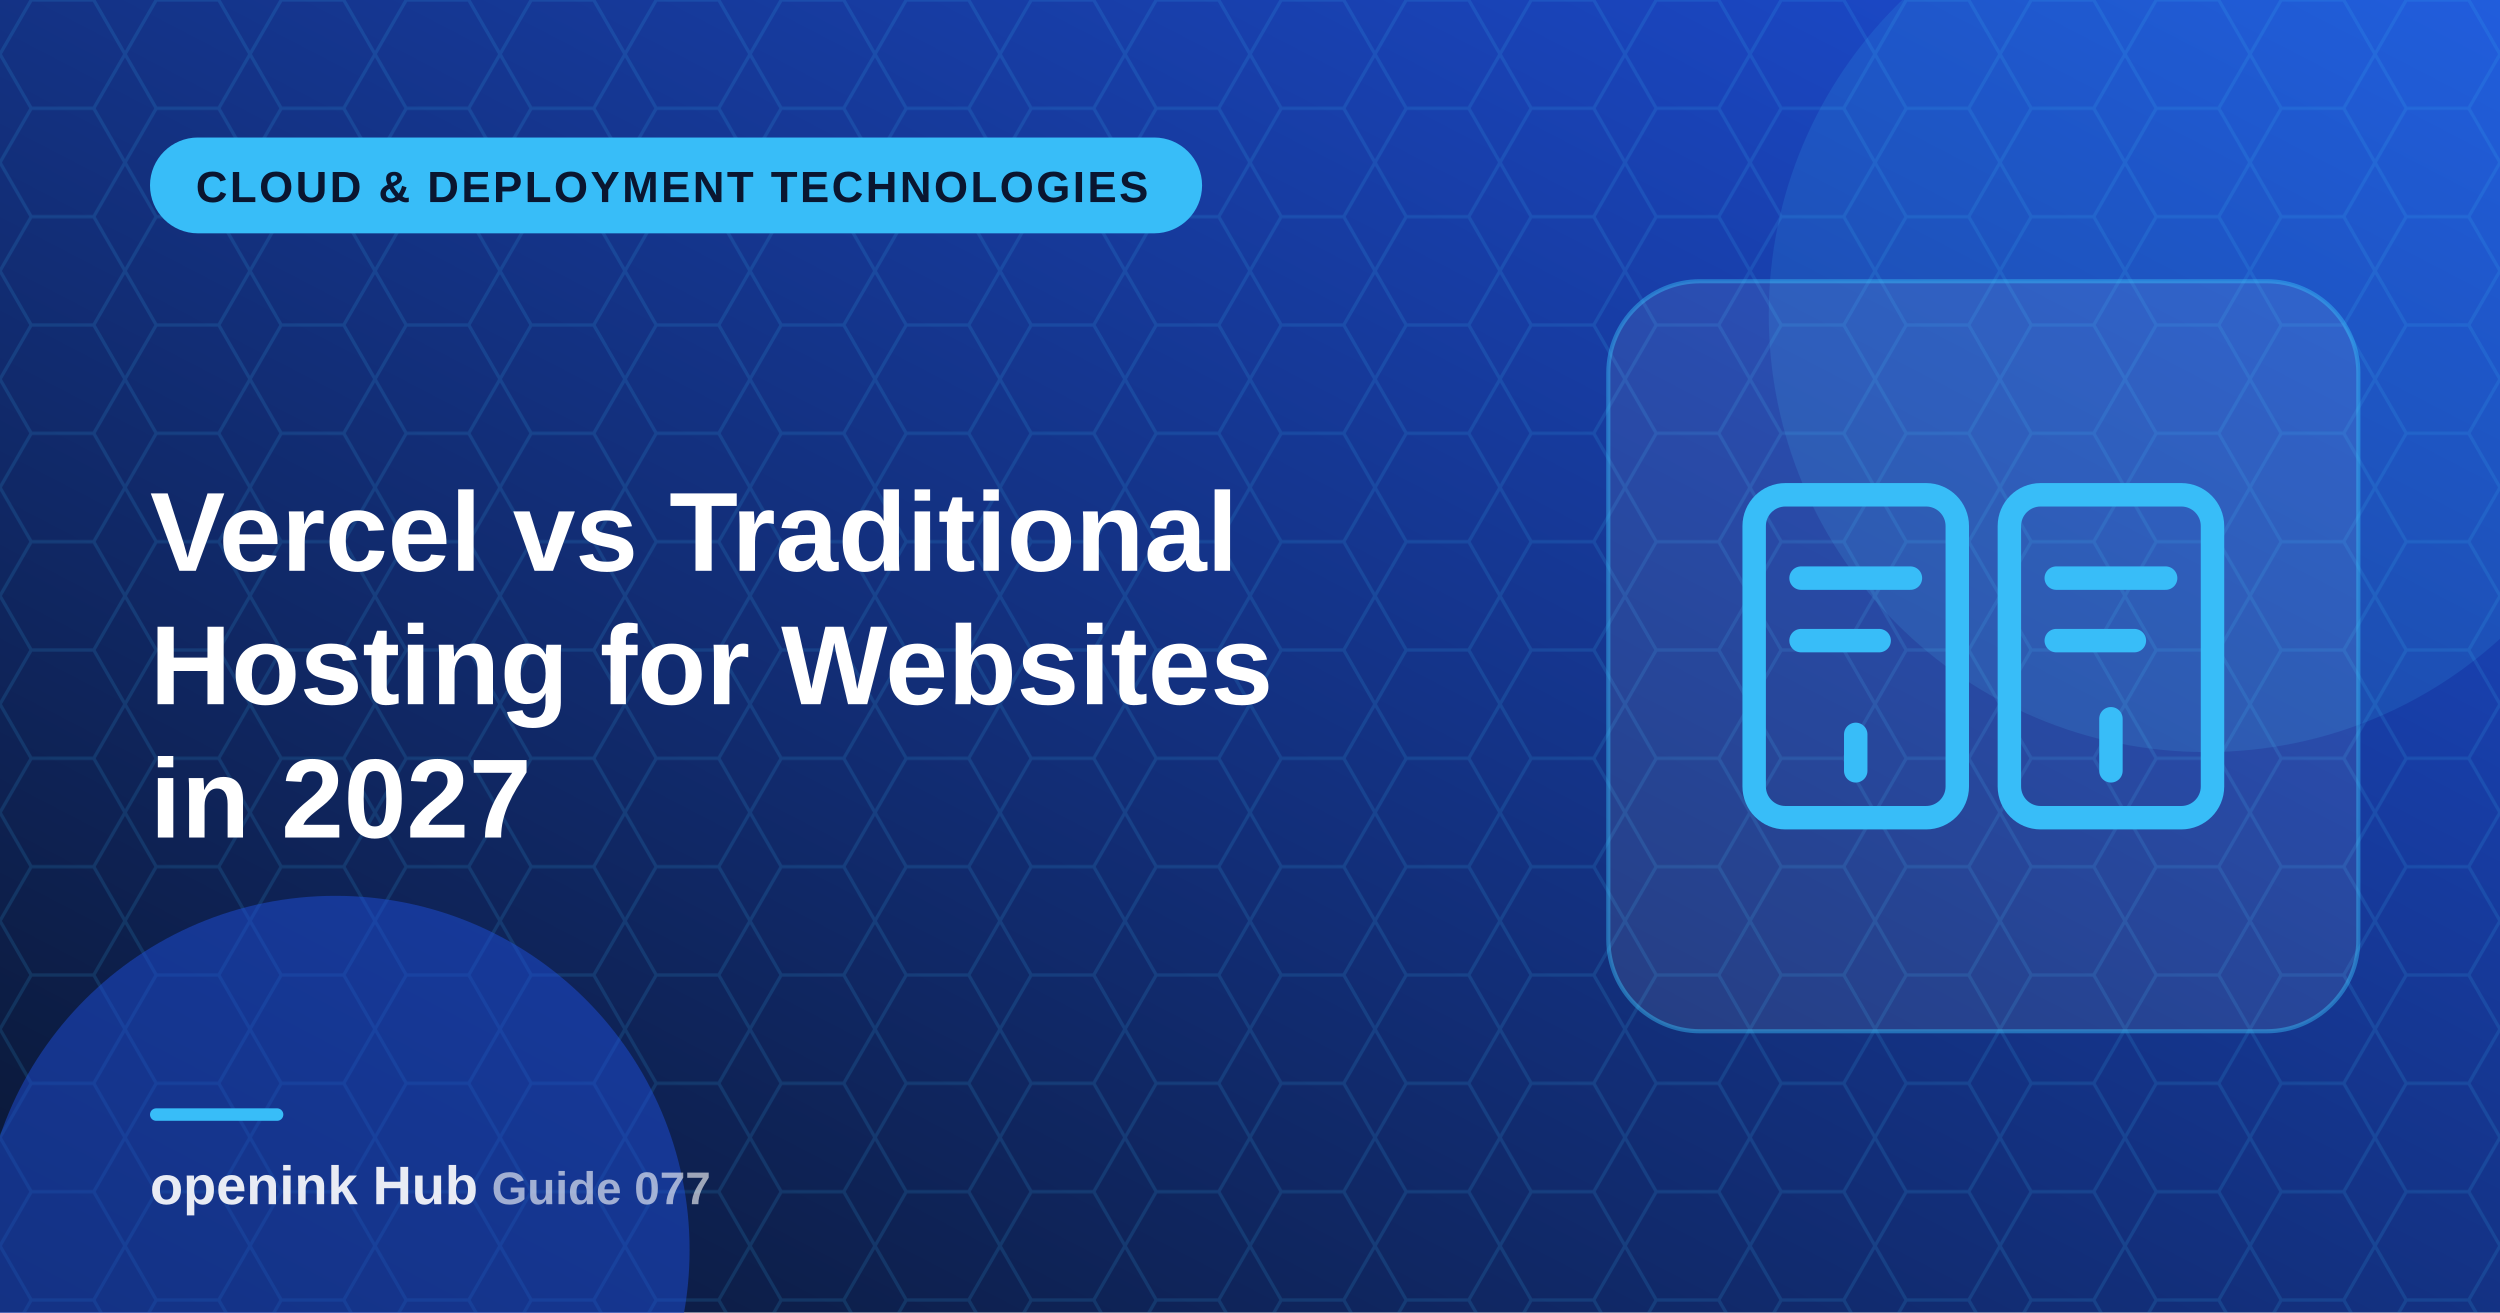
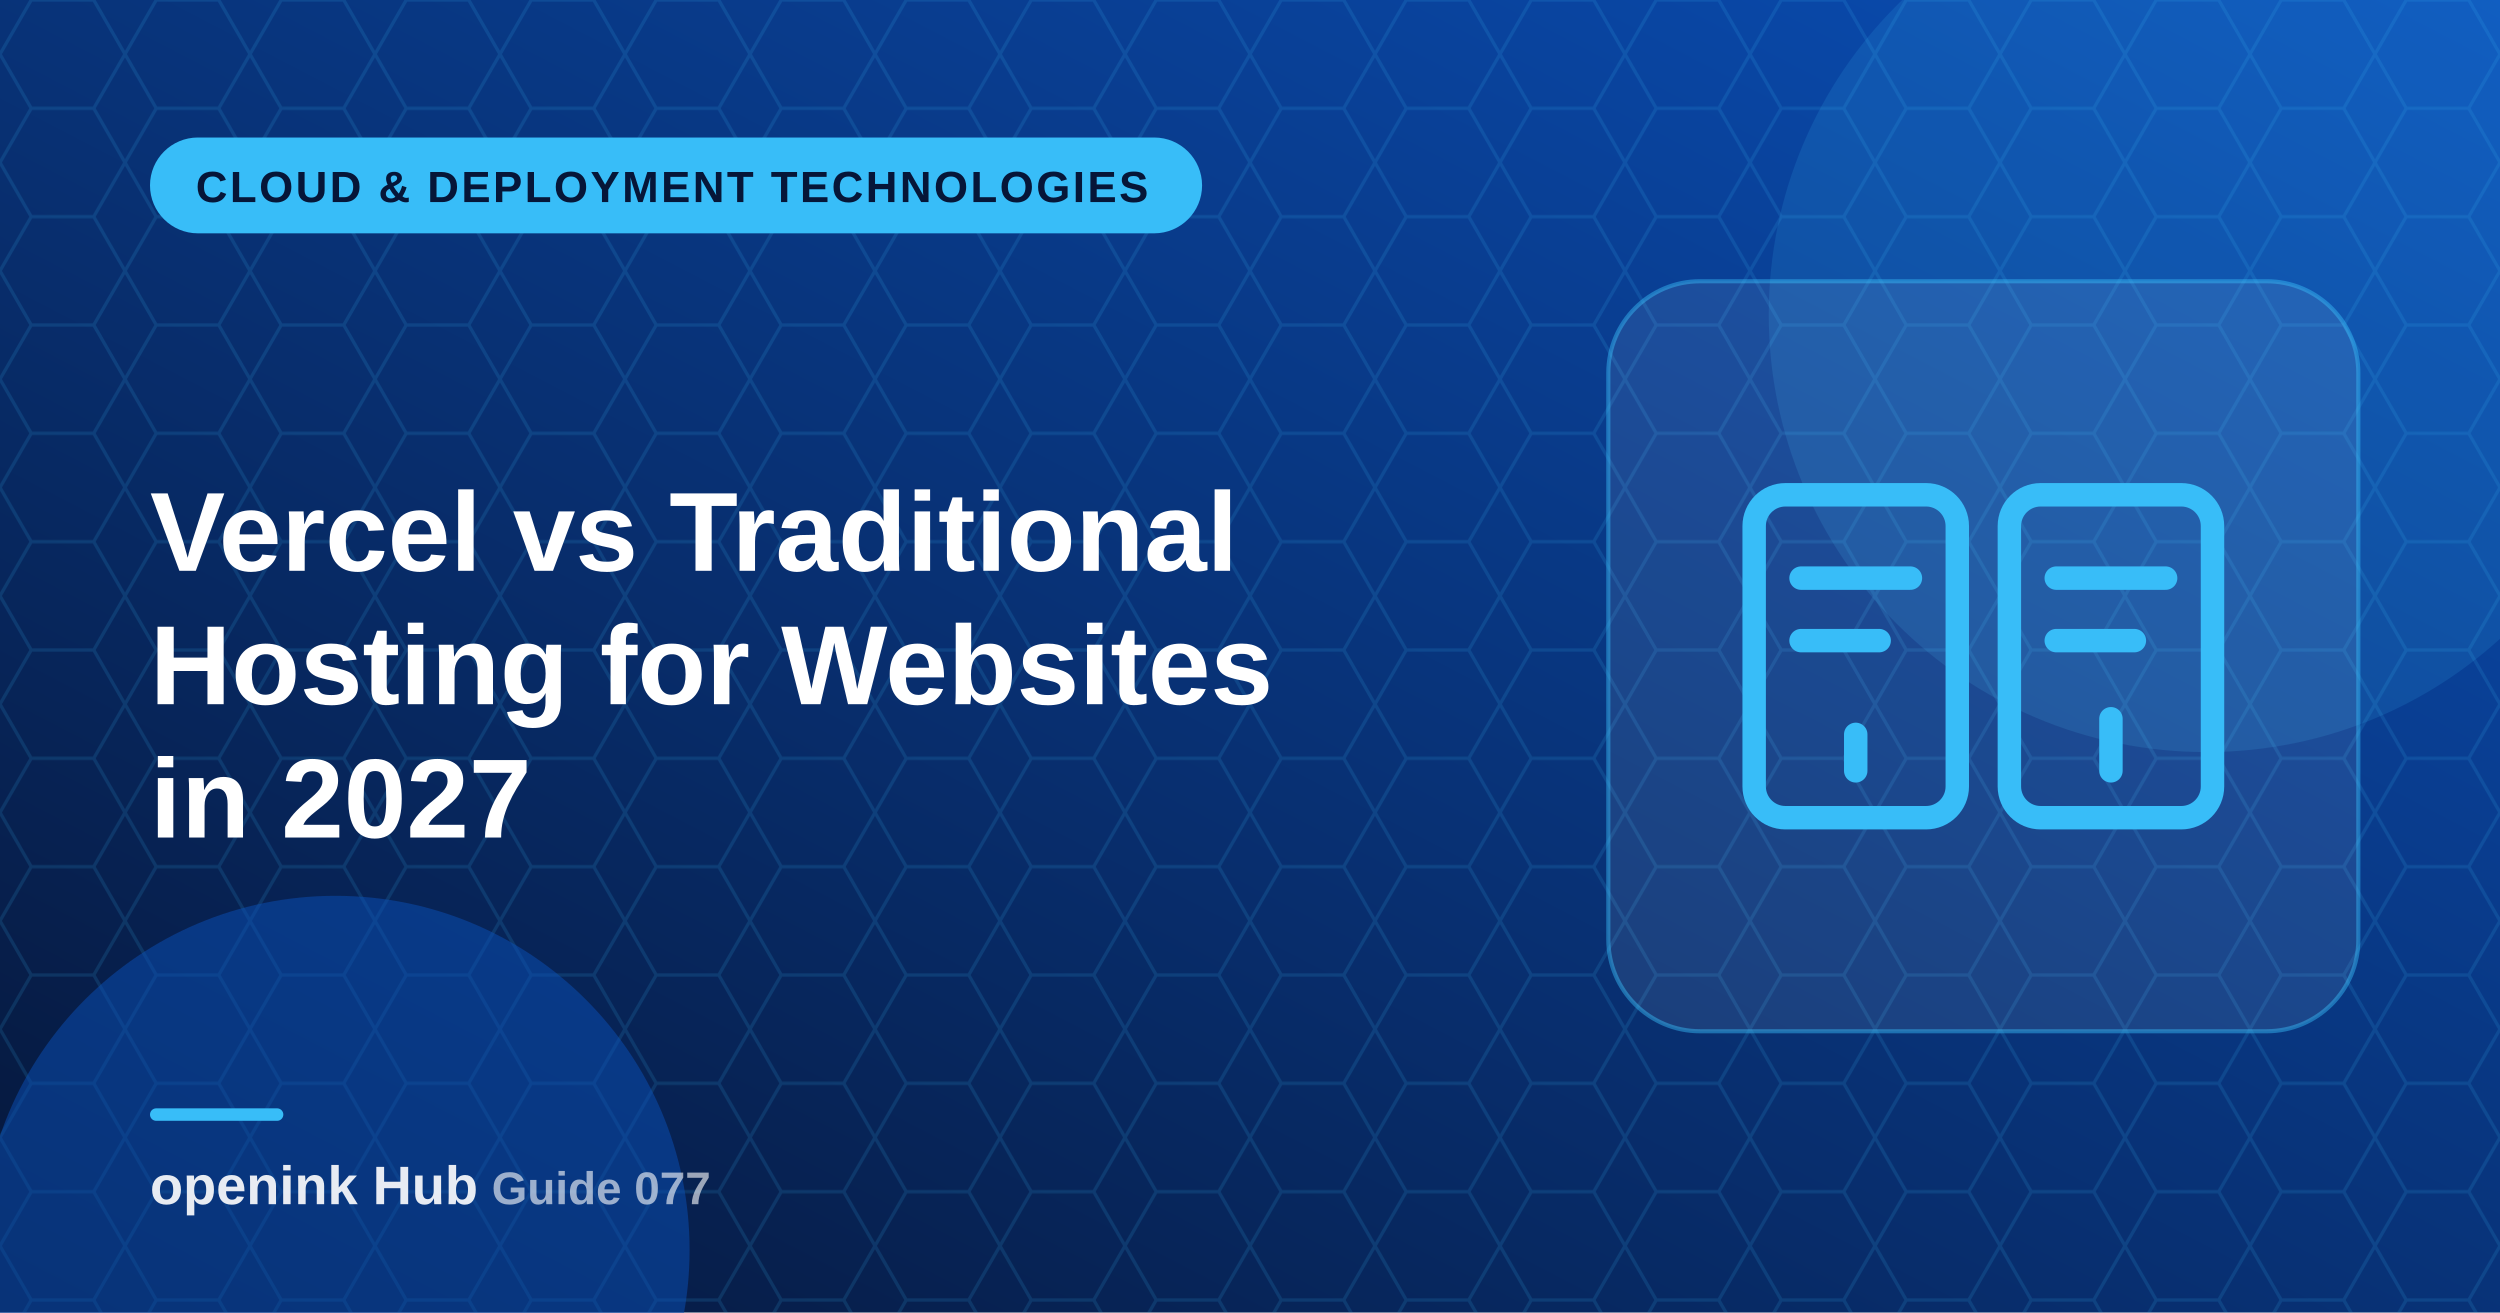
<svg xmlns="http://www.w3.org/2000/svg" width="1200" height="630" viewBox="0 0 1200 630" role="img" aria-label="Vercel vs Traditional Hosting for Websites in 2027">
  <defs>
    <linearGradient id="g" x1="0" y1="1" x2="1" y2="0">
-       <stop offset="0" stop-color="#0a1630" />
-       <stop offset="1" stop-color="#1d4ed8" />
+       <stop offset="0" stop-color="#061638" />
+       <stop offset="1" stop-color="#0a4fb8" />
    </linearGradient>
    <pattern id="p" width="60" height="52" patternUnits="userSpaceOnUse">
      <path d="M15 0h30l15 26-15 26H15L0 26Z" fill="none" stroke="#38bdf8" stroke-width="1.6" />
    </pattern>
    <style>.ic{fill:none;stroke:#38bdf8;stroke-width:9;stroke-linecap:round;stroke-linejoin:round}.ic .f{fill:#38bdf8;stroke:none}</style>
  </defs>
  <rect width="1200" height="630" fill="url(#g)" />
  <rect width="1200" height="630" fill="url(#p)" opacity=".14" />
  <circle cx="1059" cy="151" r="210" fill="#38bdf8" opacity=".14" />
-   <circle cx="161" cy="600" r="170" fill="#1d4ed8" opacity=".5" />
+   <circle cx="161" cy="600" r="170" fill="#0a4fb8" opacity=".5" />
  <rect x="772" y="135" width="360" height="360" rx="44" fill="#fff" fill-opacity=".08" stroke="#38bdf8" stroke-opacity=".45" stroke-width="2" />
  <g class="ic" transform="translate(827 190) scale(1.25)">
    <rect x="12" y="38" width="78" height="124" rx="12" />
    <rect x="110" y="38" width="78" height="124" rx="12" />
    <path d="M30 70h42M30 94h30M128 70h42M128 94h30M51 130v14M149 124v20" />
  </g>
  <rect x="72" y="66" width="505" height="46" rx="23" fill="#38bdf8" />
-   <text x="94" y="97" fill="#0a1630" font-family="Segoe UI,Arial,sans-serif" font-size="21" font-weight="700" letter-spacing="1.2">CLOUD &amp; DEPLOYMENT TECHNOLOGIES</text>
+   <text x="94" y="97" fill="#061638" font-family="Segoe UI,Arial,sans-serif" font-size="21" font-weight="700" letter-spacing="1.2">CLOUD &amp; DEPLOYMENT TECHNOLOGIES</text>
  <text x="72" y="274" fill="#fff" font-family="Segoe UI,Arial,sans-serif" font-size="54" font-weight="800">Vercel vs Traditional</text>
  <text x="72" y="338" fill="#fff" font-family="Segoe UI,Arial,sans-serif" font-size="54" font-weight="800">Hosting for Websites</text>
  <text x="72" y="402" fill="#fff" font-family="Segoe UI,Arial,sans-serif" font-size="54" font-weight="800">in 2027</text>
  <rect x="72" y="532" width="64" height="6" rx="3" fill="#38bdf8" />
  <text x="72" y="578" fill="#fff" fill-opacity=".9" font-family="Segoe UI,Arial,sans-serif" font-size="26" font-weight="700">openink Hub</text>
  <text x="236" y="578" fill="#fff" fill-opacity=".6" font-family="Segoe UI,Arial,sans-serif" font-size="22" font-weight="600">Guide 077</text>
</svg>
